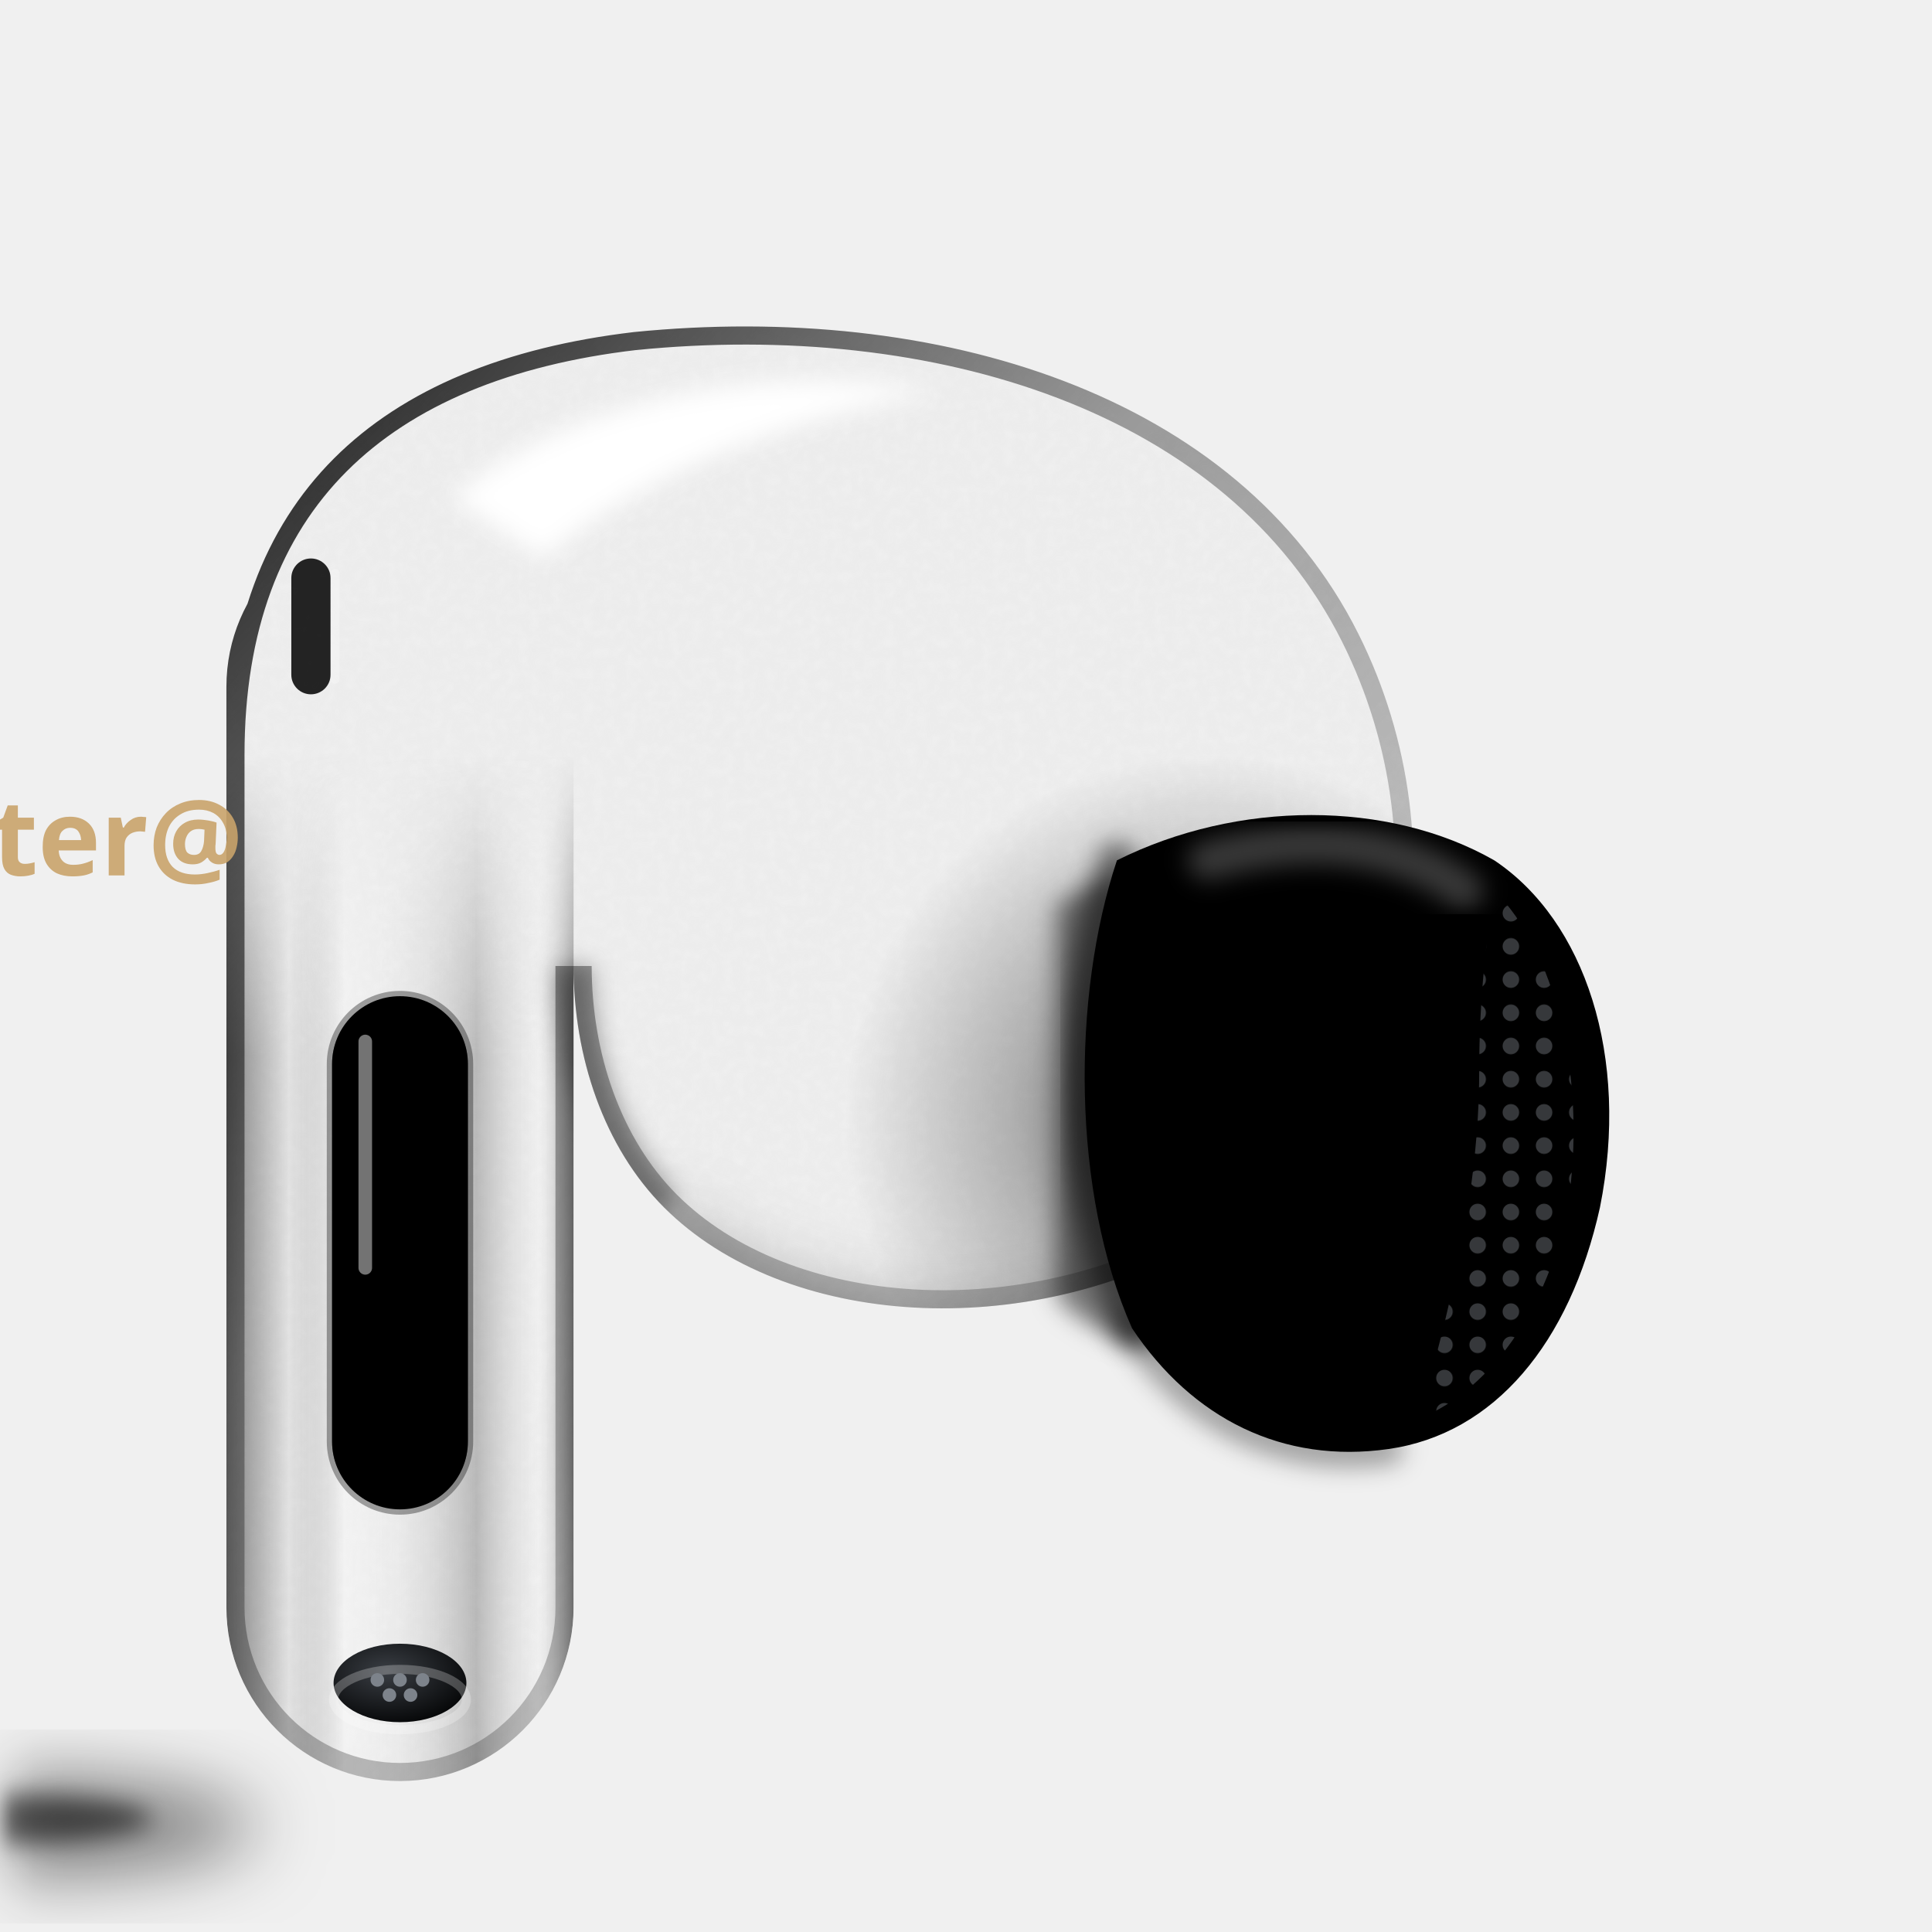
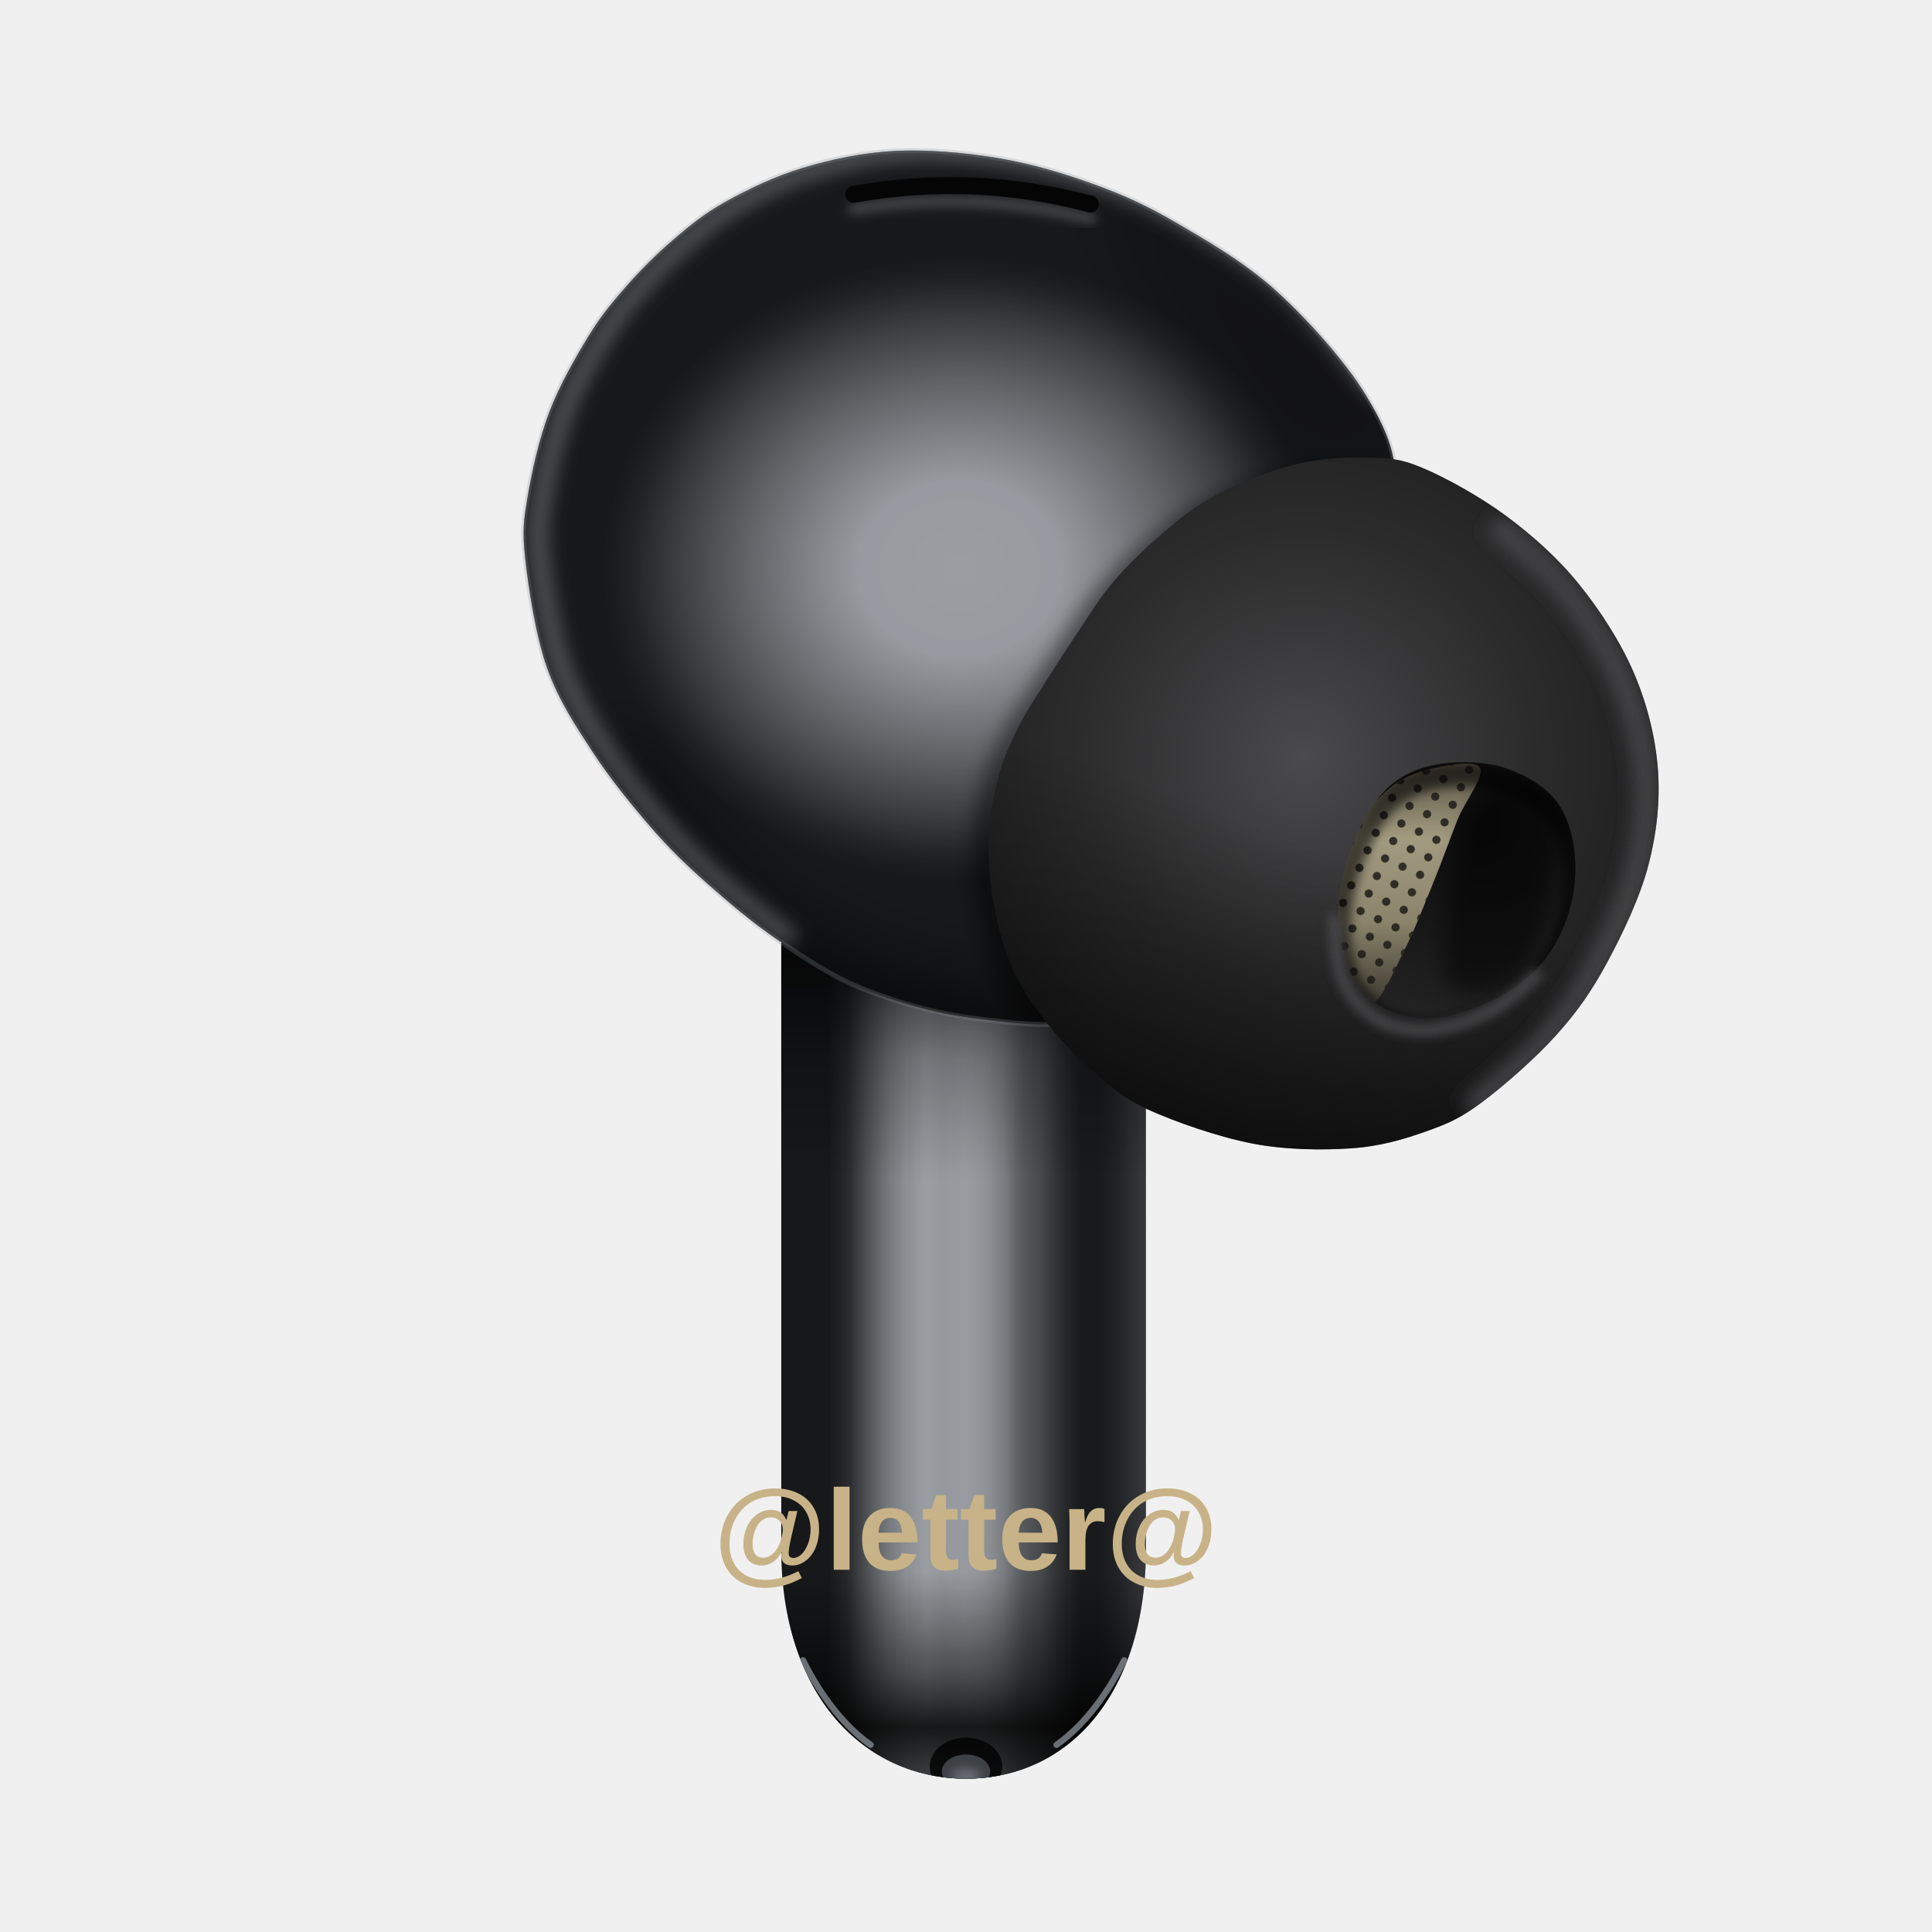
<svg xmlns="http://www.w3.org/2000/svg" viewBox="0 0 128 128" width="128" height="128">
  <defs>
-     <path id="head" d="M 15 50 C 15 33 25 24 42 22 C 62 20 82 26 90 42 C 97 56 94 74 80 82 C 68 89 52 88 44 80 C 40 76 38 70 38 64 L 38 76 L 15 76 Z" />
-     <rect id="stemr" x="15" y="34" width="23" height="84" rx="11.5" />
-     <clipPath id="bodyclip">
+     <path id="head" d="M 380.0 660.0 C 378.7 647.0 383.8 635.5 392.0 622.0 C 400.2 608.5 416.0 590.8 429.0 579.0 C 442.0 567.2 457.5 558.3 470.0 551.0 C 482.5 543.7 491.7 539.5 504.0 535.0 C 516.3 530.5 530.2 526.3 544.0 524.0 C 557.8 521.7 573.5 520.3 587.0 521.0 C 600.5 521.7 613.3 524.5 625.0 528.0 C 636.7 531.5 648.0 537.0 657.0 542.0 C 666.0 547.0 672.0 552.0 679.0 558.0 C 686.0 564.0 693.2 571.3 699.0 578.0 C 704.8 584.7 708.8 589.5 714.0 598.0 C 719.2 606.5 725.8 618.0 730.0 629.0 C 734.2 640.0 737.3 653.8 739.0 664.0 C 740.7 674.2 741.3 678.2 740.0 690.0 C 738.7 701.8 735.7 721.7 731.0 735.0 C 726.3 748.3 719.2 759.0 712.0 770.0 C 704.8 781.0 695.8 792.0 688.0 801.0 C 680.2 810.0 673.8 816.2 665.0 824.0 C 656.2 831.8 645.8 840.7 635.0 848.0 C 624.2 855.3 613.3 862.7 600.0 868.0 C 586.7 873.3 570.8 878.0 555.0 880.0 C 539.2 882.0 519.2 885.0 505.0 880.0 C 490.8 875.0 482.5 870.0 470.0 850.0 C 457.5 830.0 441.7 785.0 430.0 760.0 C 418.3 735.0 408.3 716.7 400.0 700.0 C 391.7 683.3 381.3 673.0 380.0 660.0 Z" />
+     <path id="tipshape" d="M 369.0 652.0 C 359.3 656.0 344.8 664.0 334.0 672.0 C 323.2 680.0 312.8 689.2 304.0 700.0 C 295.2 710.8 286.5 724.2 281.0 737.0 C 275.5 749.8 272.0 763.7 271.0 777.0 C 270.0 790.3 271.5 803.7 275.0 817.0 C 278.5 830.3 285.7 845.3 292.0 857.0 C 298.3 868.7 304.3 877.3 313.0 887.0 C 321.7 896.7 335.0 908.3 344.0 915.0 C 353.0 921.7 358.0 923.8 367.0 927.0 C 376.0 930.2 386.0 933.2 398.0 934.0 C 410.0 934.8 425.0 934.7 439.0 932.0 C 453.0 929.3 471.0 923.0 482.0 918.0 C 493.0 913.0 498.0 908.0 505.0 902.0 C 512.0 896.0 518.5 889.0 524.0 882.0 C 529.5 875.0 534.3 868.2 538.0 860.0 C 541.7 851.8 544.3 842.2 546.0 833.0 C 547.7 823.8 548.3 813.8 548.0 805.0 C 547.7 796.2 546.0 787.5 544.0 780.0 C 542.0 772.5 539.3 766.7 536.0 760.0 C 532.7 753.3 528.2 746.7 524.0 740.0 C 519.8 733.3 515.5 726.7 511.0 720.0 C 506.5 713.3 502.5 706.5 497.0 700.0 C 491.5 693.5 485.0 687.0 478.0 681.0 C 471.0 675.0 464.3 669.0 455.0 664.0 C 445.7 659.0 432.5 653.7 422.0 651.0 C 411.5 648.3 400.8 647.8 392.0 648.0 C 383.2 648.2 378.7 648.0 369.0 652.0 Z" />
+     <path id="stem" d="M 483 830 L 483 1100 C 483 1160 515 1195 557.5 1195 C 600 1195 634 1160 634 1100 L 634 830 Z" />
+     <clipPath id="headclip">
      <use href="#head" />
-       <use href="#stemr" />
    </clipPath>
-     <linearGradient id="base" gradientUnits="userSpaceOnUse" x1="0" y1="20" x2="0" y2="118">
-       <stop offset="0" stop-color="@hi@" />
-       <stop offset="0.35" stop-color="@mid@" />
-       <stop offset="1" stop-color="@lo@" />
+     <clipPath id="stemclip">
+       <use href="#stem" />
+     </clipPath>
+     <clipPath id="tipclip">
+       <use href="#tipshape" />
+     </clipPath>
+     <clipPath id="boreclip">
+       <path d="M 336.0 776.0 C 343.8 773.8 354.3 773.7 362.0 775.0 C 369.7 776.3 376.3 779.0 382.0 784.0 C 387.7 789.0 392.5 797.0 396.0 805.0 C 399.5 813.0 402.3 823.2 403.0 832.0 C 403.7 840.8 402.8 850.8 400.0 858.0 C 397.2 865.2 392.0 871.3 386.0 875.0 C 380.0 878.7 372.0 880.5 364.0 880.0 C 356.0 879.5 345.7 876.0 338.0 872.0 C 330.3 868.0 323.2 862.5 318.0 856.0 C 312.8 849.5 309.0 841.0 307.0 833.0 C 305.0 825.0 304.7 815.5 306.0 808.0 C 307.3 800.5 310.0 793.3 315.0 788.0 C 320.0 782.7 328.2 778.2 336.0 776.0 Z" />
+     </clipPath>
+     <radialGradient id="headg" gradientUnits="userSpaceOnUse" cx="560" cy="694" r="148" gradientTransform="translate(560 694) scale(1 0.87) translate(-560 -694)">
+       <stop offset="0" stop-color="#9a9ea3" stop-opacity="1" />
+       <stop offset="0.28" stop-color="#9a9ea3" stop-opacity="0.98" />
+       <stop offset="0.42" stop-color="#9a9ea3" stop-opacity="0.8" />
+       <stop offset="0.6" stop-color="#9a9ea3" stop-opacity="0.56" />
+       <stop offset="0.78" stop-color="#9a9ea3" stop-opacity="0.3" />
+       <stop offset="0.92" stop-color="#9a9ea3" stop-opacity="0.08" />
+       <stop offset="1" stop-color="#9a9ea3" stop-opacity="0" />
+     </radialGradient>
+     <linearGradient id="stemg" gradientUnits="userSpaceOnUse" x1="483" y1="0" x2="634" y2="0">
+       <stop offset="0" stop-color="#9a9ea3" stop-opacity="0.25" />
+       <stop offset="0.073" stop-color="#9a9ea3" stop-opacity="0.09" />
+       <stop offset="0.126" stop-color="#9a9ea3" stop-opacity="0.01" />
+       <stop offset="0.179" stop-color="#9a9ea3" stop-opacity="0.01" />
+       <stop offset="0.232" stop-color="#9a9ea3" stop-opacity="0.15" />
+       <stop offset="0.285" stop-color="#9a9ea3" stop-opacity="0.35" />
+       <stop offset="0.338" stop-color="#9a9ea3" stop-opacity="0.49" />
+       <stop offset="0.391" stop-color="#9a9ea3" stop-opacity="0.74" />
+       <stop offset="0.444" stop-color="#9a9ea3" stop-opacity="0.9" />
+       <stop offset="0.497" stop-color="#9a9ea3" stop-opacity="0.95" />
+       <stop offset="0.55" stop-color="#9a9ea3" stop-opacity="0.93" />
+       <stop offset="0.603" stop-color="#9a9ea3" stop-opacity="0.98" />
+       <stop offset="0.656" stop-color="#9a9ea3" stop-opacity="0.89" />
+       <stop offset="0.709" stop-color="#9a9ea3" stop-opacity="0.71" />
+       <stop offset="0.762" stop-color="#9a9ea3" stop-opacity="0.44" />
+       <stop offset="0.815" stop-color="#9a9ea3" stop-opacity="0.14" />
+       <stop offset="0.868" stop-color="#9a9ea3" stop-opacity="0.0" />
+       <stop offset="1" stop-color="#9a9ea3" stop-opacity="0.0" />
    </linearGradient>
-     <linearGradient id="stemcyl" gradientUnits="userSpaceOnUse" x1="15" y1="0" x2="38" y2="0">
-       <stop offset="0" stop-color="#000" stop-opacity="0.45" />
-       <stop offset="0.18" stop-color="#000" stop-opacity="0.05" />
-       <stop offset="0.34" stop-color="#fff" stop-opacity="0.30" />
-       <stop offset="0.44" stop-color="#fff" stop-opacity="0.06" />
-       <stop offset="0.72" stop-color="#000" stop-opacity="0.22" />
-       <stop offset="0.9" stop-color="#fff" stop-opacity="0.10" />
-       <stop offset="1" stop-color="#000" stop-opacity="0.40" />
+     <linearGradient id="stemv" gradientUnits="userSpaceOnUse" x1="0" y1="840" x2="0" y2="1195">
+       <stop offset="0" stop-color="#000" stop-opacity="0.85" />
+       <stop offset="0.16" stop-color="#000" stop-opacity="0.25" />
+       <stop offset="0.3" stop-color="#000" stop-opacity="0" />
+       <stop offset="0.76" stop-color="#000" stop-opacity="0" />
+       <stop offset="0.88" stop-color="#000" stop-opacity="0.5" />
+       <stop offset="0.94" stop-color="#000" stop-opacity="0.85" />
+       <stop offset="1" stop-color="#000" stop-opacity="0.6" />
    </linearGradient>
-     <linearGradient id="stemfadein" gradientUnits="userSpaceOnUse" x1="0" y1="50" x2="0" y2="70">
-       <stop offset="0" stop-color="#fff" stop-opacity="0" />
-       <stop offset="1" stop-color="#fff" stop-opacity="1" />
+     <radialGradient id="tipg" gradientUnits="userSpaceOnUse" cx="418" cy="772" r="205">
+       <stop offset="0" stop-color="#4a4a4c" />
+       <stop offset="0.45" stop-color="#2c2c2d" />
+       <stop offset="1" stop-color="#141415" />
+     </radialGradient>
+     <linearGradient id="tipshade" gradientUnits="userSpaceOnUse" x1="380" y1="700" x2="470" y2="935">
+       <stop offset="0.45" stop-color="#000" stop-opacity="0" />
+       <stop offset="1" stop-color="#000" stop-opacity="0.55" />
    </linearGradient>
-     <mask id="stemmask" maskUnits="userSpaceOnUse" x="0" y="0" width="128" height="128">
-       <rect x="0" y="0" width="128" height="128" fill="url(#stemfadein)" />
-     </mask>
-     <linearGradient id="chrome" gradientUnits="userSpaceOnUse" x1="0" y1="66" x2="0" y2="100">
-       <stop offset="0" stop-color="@ch1@" />
-       <stop offset="0.16" stop-color="@ch2@" />
-       <stop offset="0.30" stop-color="@ch3@" />
-       <stop offset="0.47" stop-color="@ch5@" />
-       <stop offset="0.48" stop-color="@ch4@" />
-       <stop offset="0.62" stop-color="@ch3@" />
-       <stop offset="0.86" stop-color="@ch6@" />
-       <stop offset="1" stop-color="@ch5@" />
+     <radialGradient id="boreg" gradientUnits="userSpaceOnUse" cx="345" cy="800" r="85">
+       <stop offset="0" stop-color="#000" stop-opacity="0.75" />
+       <stop offset="0.6" stop-color="#000" stop-opacity="0.45" />
+       <stop offset="1" stop-color="#000" stop-opacity="0.2" />
+     </radialGradient>
+     <linearGradient id="meshg" gradientUnits="userSpaceOnUse" x1="0" y1="776" x2="0" y2="875">
+       <stop offset="0" stop-color="#5a5446" />
+       <stop offset="0.3" stop-color="#a39b80" />
+       <stop offset="0.65" stop-color="#8b836b" />
+       <stop offset="1" stop-color="#3c3830" />
    </linearGradient>
-     <linearGradient id="chromeside" gradientUnits="userSpaceOnUse" x1="21" y1="0" x2="32" y2="0">
-       <stop offset="0" stop-color="#000" stop-opacity="0.55" />
-       <stop offset="0.3" stop-color="#000" stop-opacity="0" />
-       <stop offset="0.75" stop-color="#000" stop-opacity="0" />
-       <stop offset="1" stop-color="#000" stop-opacity="0.5" />
-     </linearGradient>
-     <radialGradient id="ao" gradientUnits="userSpaceOnUse" cx="80" cy="74" r="24">
-       <stop offset="0" stop-color="#000" stop-opacity="0.65" />
-       <stop offset="0.55" stop-color="#000" stop-opacity="0.25" />
-       <stop offset="1" stop-color="#000" stop-opacity="0" />
-     </radialGradient>
-     <linearGradient id="rim" gradientUnits="userSpaceOnUse" x1="10" y1="20" x2="95" y2="100">
-       <stop offset="0" stop-color="@edge@" stop-opacity="0.95" />
-       <stop offset="0.45" stop-color="@edge@" stop-opacity="0.35" />
-       <stop offset="1" stop-color="@edge@" stop-opacity="0.08" />
-     </linearGradient>
-     <radialGradient id="tip" gradientUnits="userSpaceOnUse" cx="84" cy="62" r="30">
-       <stop offset="0" stop-color="@tiphi@" />
-       <stop offset="0.55" stop-color="@tipmid@" />
-       <stop offset="1" stop-color="@tiplo@" />
-     </radialGradient>
-     <radialGradient id="bore" gradientUnits="userSpaceOnUse" cx="99" cy="74" r="12">
-       <stop offset="0" stop-color="#000" stop-opacity="0.95" />
-       <stop offset="0.7" stop-color="#000" stop-opacity="0.75" />
-       <stop offset="1" stop-color="#000" stop-opacity="0.15" />
-     </radialGradient>
-     <pattern id="mesh" patternUnits="userSpaceOnUse" width="2.2" height="2.2">
-       <circle cx="1.1" cy="1.1" r="0.55" fill="#9aa0a8" fill-opacity="0.35" />
+     <pattern id="mesh" patternUnits="userSpaceOnUse" width="8" height="8" patternTransform="rotate(-25)">
+       <circle cx="4" cy="4" r="1.7" fill="#1f1d18" fill-opacity="0.85" />
    </pattern>
-     <radialGradient id="mic" cx="0.4" cy="0.35" r="0.7">
-       <stop offset="0" stop-color="#3a3e44" />
-       <stop offset="1" stop-color="#050607" />
-     </radialGradient>
-     <filter id="gloss" x="-5%" y="-5%" width="110%" height="110%" color-interpolation-filters="sRGB">
-       <feGaussianBlur in="SourceAlpha" stdDeviation="9" result="h" />
-       <feSpecularLighting in="h" surfaceScale="14" specularConstant="1" specularExponent="@specexp@" lighting-color="#ffffff" result="spec0">
-         <fePointLight x="40" y="0" z="60" />
-       </feSpecularLighting>
-       <feGaussianBlur in="spec0" stdDeviation="1.6" result="spec" />
-       <feComposite in="spec" in2="SourceAlpha" operator="in" result="specin" />
-       <feDiffuseLighting in="h" surfaceScale="14" diffuseConstant="1" lighting-color="#ffffff" result="diff0">
-         <feDistantLight azimuth="235" elevation="55" />
-       </feDiffuseLighting>
-       <feGaussianBlur in="diff0" stdDeviation="1.6" result="diff" />
-       <feComposite in="SourceGraphic" in2="diff" operator="arithmetic" k1="@diffk@" k2="@diffb@" k3="0" k4="0" result="shaded" />
-       <feComposite in="shaded" in2="specin" operator="arithmetic" k1="0" k2="1" k3="@speck@" k4="0" result="lit" />
-       <feTurbulence type="fractalNoise" baseFrequency="1.4" numOctaves="2" seed="7" result="noise" />
-       <feColorMatrix in="noise" type="matrix" values="0 0 0 0 0.5  0 0 0 0 0.5  0 0 0 0 0.5  0 0 0 0.05 0" result="grain" />
-       <feComposite in="grain" in2="SourceAlpha" operator="in" result="grainin" />
-       <feBlend in="grainin" in2="lit" mode="overlay" />
-     </filter>
    <filter id="soft" x="-50%" y="-50%" width="200%" height="200%">
-       <feGaussianBlur stdDeviation="2.4" />
+       <feGaussianBlur stdDeviation="14" />
    </filter>
    <filter id="soft1" x="-50%" y="-50%" width="200%" height="200%">
-       <feGaussianBlur stdDeviation="0.8" />
+       <feGaussianBlur stdDeviation="4" />
    </filter>
-     <filter id="tipshade" x="-10%" y="-10%" width="120%" height="120%" color-interpolation-filters="sRGB">
-       <feGaussianBlur in="SourceAlpha" stdDeviation="7" result="h" />
-       <feSpecularLighting in="h" surfaceScale="10" specularConstant="0.6" specularExponent="9" lighting-color="#ffffff" result="spec0">
-         <fePointLight x="40" y="-10" z="60" />
-       </feSpecularLighting>
-       <feGaussianBlur in="spec0" stdDeviation="1.6" result="spec" />
-       <feComposite in="spec" in2="SourceAlpha" operator="in" result="specin" />
-       <feComposite in="SourceGraphic" in2="specin" operator="arithmetic" k1="0" k2="1" k3="@tipspec@" k4="0" />
+     <filter id="soft2" x="-50%" y="-50%" width="200%" height="200%">
+       <feGaussianBlur stdDeviation="2" />
+     </filter>
+     <filter id="satin" x="0" y="0" width="100%" height="100%" color-interpolation-filters="sRGB">
+       <feTurbulence type="fractalNoise" baseFrequency="0.35" numOctaves="2" seed="7" result="noise" />
+       <feColorMatrix in="noise" type="matrix" values="0 0 0 0 0.5  0 0 0 0 0.5  0 0 0 0 0.5  0 0 0 0.10 0" result="grain" />
+       <feComposite in="grain" in2="SourceAlpha" operator="in" result="grainin" />
+       <feBlend in="grainin" in2="SourceGraphic" mode="overlay" />
    </filter>
  </defs>
-   <g id="shadow">
-     <ellipse cx="@shx@" cy="121" rx="17" ry="3.2" fill="#000" opacity="0.5" filter="url(#soft)" />
-     <ellipse cx="@shx@" cy="120.5" rx="10" ry="1.6" fill="#000" opacity="0.55" filter="url(#soft1)" />
+   <g id="shadow" />
+   <g transform="@flip@">
+     <g transform="translate(64 10) scale(-0.16 0.16) translate(-557.5 -521)">
+       <g filter="url(#satin)">
+         <use href="#stem" fill="#17181a" />
+         <use href="#stem" fill="url(#stemg)" />
+       </g>
+       <g clip-path="url(#stemclip)">
+         <rect x="470" y="830" width="180" height="370" fill="url(#stemv)" />
+         <rect x="548" y="905" width="20" height="215" rx="10" fill="#fff" opacity="0.08" filter="url(#soft)" />
+         <path d="M 492 1146 C 500 1162 510 1174 520 1181" fill="none" stroke="#8a9097" stroke-opacity="0.75" stroke-width="2.6" stroke-linecap="round" />
+         <path d="M 625 1146 C 617 1162 607 1174 597 1181" fill="none" stroke="#8a9097" stroke-opacity="0.75" stroke-width="2.6" stroke-linecap="round" />
+         <ellipse cx="557.5" cy="1190" rx="15" ry="12" fill="#000" opacity="0.8" />
+         <ellipse cx="557.5" cy="1192" rx="10" ry="7" fill="#3d4045" />
+         <ellipse cx="557.5" cy="1194" rx="6" ry="3" fill="#8a9097" opacity="0.6" filter="url(#soft2)" />
+       </g>
+       <g filter="url(#satin)">
+         <use href="#head" fill="#17181a" />
+         <use href="#head" fill="url(#headg)" />
+       </g>
+       <g clip-path="url(#headclip)">
+         <path d="M 470.0 850.0 C 476.7 841.7 498.3 869.2 520.0 870.0 C 541.7 870.8 576.7 864.2 600.0 855.0 C 623.3 845.8 643.3 829.2 660.0 815.0 C 676.7 800.8 683.3 772.5 700.0 770.0 C 716.7 767.5 760.0 775.0 760.0 800.0 C 760.0 825.0 746.7 900.0 700.0 920.0 C 653.3 940.0 518.3 931.7 480.0 920.0 C 441.7 908.3 463.3 858.3 470.0 850.0 Z" fill="#000" opacity="0.6" filter="url(#soft)" />
+         <path d="M 360.0 640.0 C 360.0 625.8 396.7 593.3 420.0 575.0 C 443.3 556.7 491.7 525.8 500.0 530.0 C 508.3 534.2 483.3 578.3 470.0 600.0 C 456.7 621.7 438.3 653.3 420.0 660.0 C 401.7 666.7 360.0 654.2 360.0 640.0 Z" fill="#000" opacity="0.2" filter="url(#soft)" />
+         <path d="M 392.0 622.0 C 398.2 614.8 416.0 590.8 429.0 579.0 C 442.0 567.2 457.5 558.3 470.0 551.0 C 482.5 543.7 491.7 539.5 504.0 535.0 C 516.3 530.5 530.2 526.3 544.0 524.0 C 557.8 521.7 573.5 520.3 587.0 521.0 C 600.5 521.7 613.3 524.5 625.0 528.0 C 636.7 531.5 648.0 537.0 657.0 542.0 C 666.0 547.0 672.0 552.0 679.0 558.0 C 686.0 564.0 693.2 571.3 699.0 578.0 C 704.8 584.7 708.8 589.5 714.0 598.0 C 719.2 606.5 725.8 618.0 730.0 629.0 C 734.2 640.0 737.3 653.8 739.0 664.0 C 740.7 674.2 741.3 678.2 740.0 690.0 C 738.7 701.8 735.7 721.7 731.0 735.0 C 726.3 748.3 719.2 759.0 712.0 770.0 C 704.8 781.0 695.8 792.0 688.0 801.0 C 680.2 810.0 673.8 816.2 665.0 824.0 C 656.2 831.8 640.0 844.0 635.0 848.0" fill="none" stroke="#8a9097" stroke-opacity="0.55" stroke-width="7" filter="url(#soft1)" transform="translate(-6 0)" />
+         <path d="M 506 549 Q 555 537 604 545" fill="none" stroke="#fff" stroke-opacity="0.18" stroke-width="5" stroke-linecap="round" filter="url(#soft2)" />
+         <path d="M 506 543 Q 555 530 604 539" fill="none" stroke="#050505" stroke-width="7" stroke-linecap="round" />
+         <use href="#tipshape" fill="#000" opacity="0.45" filter="url(#soft1)" transform="translate(7 3)" />
+       </g>
+       <use href="#head" fill="none" stroke="#8a9097" stroke-opacity="0.25" stroke-width="2" />
+       <use href="#tipshape" fill="url(#tipg)" />
+       <g clip-path="url(#tipclip)">
+         <rect x="260" y="640" width="300" height="300" fill="url(#tipshade)" />
+         <path d="M 334.0 672.0 C 329.0 676.7 312.8 689.2 304.0 700.0 C 295.2 710.8 286.5 724.2 281.0 737.0 C 275.5 749.8 272.0 763.7 271.0 777.0 C 270.0 790.3 271.5 803.7 275.0 817.0 C 278.5 830.3 285.7 845.3 292.0 857.0 C 298.3 868.7 304.3 877.3 313.0 887.0 C 321.7 896.7 338.8 910.3 344.0 915.0" fill="none" stroke="#4a4a4c" stroke-opacity="0.9" stroke-width="10" filter="url(#soft1)" transform="translate(5 3)" />
+         <path d="M 336.0 776.0 C 343.8 773.8 354.3 773.7 362.0 775.0 C 369.7 776.3 376.3 779.0 382.0 784.0 C 387.7 789.0 392.5 797.0 396.0 805.0 C 399.5 813.0 402.3 823.2 403.0 832.0 C 403.7 840.8 402.8 850.8 400.0 858.0 C 397.2 865.2 392.0 871.3 386.0 875.0 C 380.0 878.7 372.0 880.5 364.0 880.0 C 356.0 879.5 345.7 876.0 338.0 872.0 C 330.3 868.0 323.2 862.5 318.0 856.0 C 312.8 849.5 309.0 841.0 307.0 833.0 C 305.0 825.0 304.7 815.5 306.0 808.0 C 307.3 800.5 310.0 793.3 315.0 788.0 C 320.0 782.7 328.2 778.2 336.0 776.0 Z" fill="#141415" />
+         <g clip-path="url(#boreclip)">
+           <path d="M 336.0 776.0 C 343.8 773.8 354.3 773.7 362.0 775.0 C 369.7 776.3 376.3 779.0 382.0 784.0 C 387.7 789.0 392.5 797.0 396.0 805.0 C 399.5 813.0 402.3 823.2 403.0 832.0 C 403.7 840.8 402.8 850.8 400.0 858.0 C 397.2 865.2 392.0 871.3 386.0 875.0 C 380.0 878.7 372.0 880.5 364.0 880.0 C 356.0 879.5 345.7 876.0 338.0 872.0 C 330.3 868.0 323.2 862.5 318.0 856.0 C 312.8 849.5 309.0 841.0 307.0 833.0 C 305.0 825.0 304.7 815.5 306.0 808.0 C 307.3 800.5 310.0 793.3 315.0 788.0 C 320.0 782.7 328.2 778.2 336.0 776.0 Z" fill="#2c2c2d" />
+           <path d="M 336.0 776.0 C 343.8 773.8 354.3 773.7 362.0 775.0 C 369.7 776.3 376.3 779.0 382.0 784.0 C 387.7 789.0 392.5 797.0 396.0 805.0 C 399.5 813.0 402.3 823.2 403.0 832.0 C 403.7 840.8 402.8 850.8 400.0 858.0 C 397.2 865.2 392.0 871.3 386.0 875.0 C 380.0 878.7 372.0 880.5 364.0 880.0 C 356.0 879.5 345.7 876.0 338.0 872.0 C 330.3 868.0 323.2 862.5 318.0 856.0 C 312.8 849.5 309.0 841.0 307.0 833.0 C 305.0 825.0 304.7 815.5 306.0 808.0 C 307.3 800.5 310.0 793.3 315.0 788.0 C 320.0 782.7 328.2 778.2 336.0 776.0 Z" fill="url(#boreg)" />
+           <path d="M 345.0 776.0 C 348.0 772.8 364.5 776.2 372.0 779.0 C 379.5 781.8 385.2 787.0 390.0 793.0 C 394.8 799.0 398.7 807.2 401.0 815.0 C 403.3 822.8 404.3 832.2 404.0 840.0 C 403.7 847.8 401.5 856.3 399.0 862.0 C 396.5 867.7 392.8 875.7 389.0 874.0 C 385.2 872.3 380.2 860.3 376.0 852.0 C 371.8 843.7 367.7 833.0 364.0 824.0 C 360.3 815.0 357.2 806.0 354.0 798.0 C 350.8 790.0 342.0 779.2 345.0 776.0 Z" fill="url(#meshg)" />
+           <path d="M 345.0 776.0 C 348.0 772.8 364.5 776.2 372.0 779.0 C 379.5 781.8 385.2 787.0 390.0 793.0 C 394.8 799.0 398.7 807.2 401.0 815.0 C 403.3 822.8 404.3 832.2 404.0 840.0 C 403.7 847.8 401.5 856.3 399.0 862.0 C 396.5 867.7 392.8 875.7 389.0 874.0 C 385.2 872.3 380.2 860.3 376.0 852.0 C 371.8 843.7 367.7 833.0 364.0 824.0 C 360.3 815.0 357.2 806.0 354.0 798.0 C 350.8 790.0 342.0 779.2 345.0 776.0 Z" fill="url(#mesh)" />
+           <path d="M 312.0 795.0 C 313.7 782.3 328.7 781.2 335.0 782.0 C 341.3 782.8 346.2 791.2 350.0 800.0 C 353.8 808.8 357.0 823.7 358.0 835.0 C 359.0 846.3 361.5 864.2 356.0 868.0 C 350.5 871.8 332.3 870.2 325.0 858.0 C 317.7 845.8 310.3 807.7 312.0 795.0 Z" fill="#000" opacity="0.45" filter="url(#soft1)" />
+           <path d="M 336.0 776.0 C 343.8 773.8 354.3 773.7 362.0 775.0 C 369.7 776.3 376.3 779.0 382.0 784.0 C 387.7 789.0 392.5 797.0 396.0 805.0 C 399.5 813.0 402.3 823.2 403.0 832.0 C 403.7 840.8 402.8 850.8 400.0 858.0 C 397.2 865.2 392.0 871.3 386.0 875.0 C 380.0 878.7 372.0 880.5 364.0 880.0 C 356.0 879.5 345.7 876.0 338.0 872.0 C 330.3 868.0 323.2 862.5 318.0 856.0 C 312.8 849.5 309.0 841.0 307.0 833.0 C 305.0 825.0 304.7 815.5 306.0 808.0 C 307.3 800.5 310.0 793.3 315.0 788.0 C 320.0 782.7 328.2 778.2 336.0 776.0 Z" fill="none" stroke="#000" stroke-opacity="0.6" stroke-width="10" filter="url(#soft2)" transform="translate(0 5)" />
+         </g>
+         <path d="M 403.0 832.0 C 402.5 836.3 402.8 850.8 400.0 858.0 C 397.2 865.2 392.0 871.3 386.0 875.0 C 380.0 878.7 372.0 880.5 364.0 880.0 C 356.0 879.5 345.7 876.0 338.0 872.0 C 330.3 868.0 321.3 858.7 318.0 856.0" fill="none" stroke="#4a4a4c" stroke-opacity="0.9" stroke-width="5" filter="url(#soft2)" transform="translate(2 5)" />
+       </g>
+     </g>
  </g>
-   <g transform="@flip@">
-     <g filter="url(#gloss)">
-       <use href="#head" fill="url(#base)" />
-       <use href="#stemr" fill="url(#base)" />
-     </g>
-     <g clip-path="url(#bodyclip)">
-       <rect x="15" y="34" width="23" height="84" fill="url(#stemcyl)" mask="url(#stemmask)" />
-       <path d="M 38 64 C 38 70 40 76 44 80" fill="none" stroke="#000" stroke-opacity="0.35" stroke-width="2.4" filter="url(#soft1)" />
-       <circle cx="80" cy="74" r="24" fill="url(#ao)" />
-       <path d="M 44 80 C 52 88 68 89 80 82 C 88 77 92 70 94 62 L 98 98 L 40 98 Z" fill="#000" opacity="0.28" filter="url(#soft)" />
-       <path d="M 30 33 C 38 26 52 24 62 26 C 56 27 44 30 36 37 Z" fill="#fff" opacity="@refl@" filter="url(#soft1)" />
-       <path d="M 15 52 L 15 50 C 15 33 25 24 42 22 C 62 20 82 26 90 42 C 97 56 94 74 80 82 C 68 89 52 88 44 80 C 40 76 38 70 38 64 L 38 106.5 A 11.5 11.5 0 0 1 15 106.5 Z" fill="none" stroke="url(#rim)" stroke-opacity="@rima@" stroke-width="2.4" />
-     </g>
-     <path d="M 15 52 L 15 50 C 15 33 25 24 42 22 C 62 20 82 26 90 42 C 97 56 94 74 80 82 C 68 89 52 88 44 80 C 40 76 38 70 38 64 L 38 106.5 A 11.5 11.5 0 0 1 15 106.5 Z" fill="none" stroke="@edge@" stroke-opacity="@edgea@" stroke-width="0.7" />
-     <g opacity="@chroma@">
-       <rect x="22" y="66" width="9" height="34" rx="4.5" fill="url(#chrome)" />
-       <rect x="22" y="66" width="9" height="34" rx="4.5" fill="url(#chromeside)" />
-     </g>
-     <rect x="22" y="66" width="9" height="34" rx="4.5" fill="none" stroke="#000" stroke-opacity="0.35" stroke-width="0.7" />
-     <path d="M 24.2 69 L 24.2 84" stroke="#fff" stroke-opacity="0.45" stroke-width="0.9" stroke-linecap="round" />
-     <rect x="19.3" y="37" width="2.6" height="9" rx="1.3" fill="#000" opacity="0.85" />
-     <path d="M 22.2 38 L 22.2 45" stroke="#fff" stroke-opacity="0.25" stroke-width="0.6" stroke-linecap="round" />
-     <ellipse cx="26.5" cy="111.5" rx="4.4" ry="2.6" fill="url(#mic)" />
-     <ellipse cx="26.5" cy="112.6" rx="4.4" ry="2" fill="none" stroke="#fff" stroke-opacity="0.25" stroke-width="0.6" />
-     <circle cx="25" cy="111.3" r="0.45" fill="#7d838b" />
-     <circle cx="26.5" cy="111.3" r="0.45" fill="#7d838b" />
-     <circle cx="28" cy="111.3" r="0.45" fill="#7d838b" />
-     <circle cx="25.8" cy="112.3" r="0.45" fill="#7d838b" />
-     <circle cx="27.2" cy="112.3" r="0.45" fill="#7d838b" />
-     <path d="M 70 60 C 74 57 78 57 80 59 L 80 88 C 77 90 73 89 70 86 Z" fill="#000" opacity="0.5" filter="url(#soft1)" />
-     <g filter="url(#tipshade)">
-       <path d="M 74 57 C 82 53 92 53 99 57 C 105 61 108 70 106 80 C 104 89 99 95 92 96 C 85 97 79 94 75 88 C 71 79 71 66 74 57 Z" fill="url(#tip)" />
-     </g>
-     <path d="M 99 57 C 105 61 108 70 106 80 C 104 89 99 95 92 96" fill="none" stroke="@tiphi@" stroke-opacity="0.55" stroke-width="1.6" stroke-linecap="round" />
-     <path d="M 99 59 C 103 63 105 71 104 79 C 103 86 99 92 94 94 C 96 87 98 79 98 71 C 98 66 98.5 62 99 59 Z" fill="url(#bore)" />
-     <path d="M 99 59 C 103 63 105 71 104 79 C 103 86 99 92 94 94 C 96 87 98 79 98 71 C 98 66 98.5 62 99 59 Z" fill="url(#mesh)" />
-     <path d="M 74 57 C 71 67 71 79 75 88" fill="none" stroke="#000" stroke-opacity="0.5" stroke-width="2.4" stroke-linecap="round" filter="url(#soft1)" />
-     <path d="M 80 57 C 87 55 93 56 97 59" fill="none" stroke="#fff" stroke-opacity="0.22" stroke-width="2.6" stroke-linecap="round" filter="url(#soft1)" />
-     <path d="M 75 88 C 79 94 85 97 92 96" fill="none" stroke="#000" stroke-opacity="0.35" stroke-width="2" stroke-linecap="round" filter="url(#soft1)" />
-   </g>
-   <text x="@lx@" y="58" font-family="sans-serif" font-size="7" font-weight="700" fill="#c9a36b" fill-opacity="0.9" text-anchor="middle">@letter@</text>
+   <text x="64" y="104" font-family="'Montserrat','Poppins','Helvetica Neue',Arial,sans-serif" font-size="7.6" font-weight="600" fill="#c8b388" text-anchor="middle">@letter@</text>
</svg>
